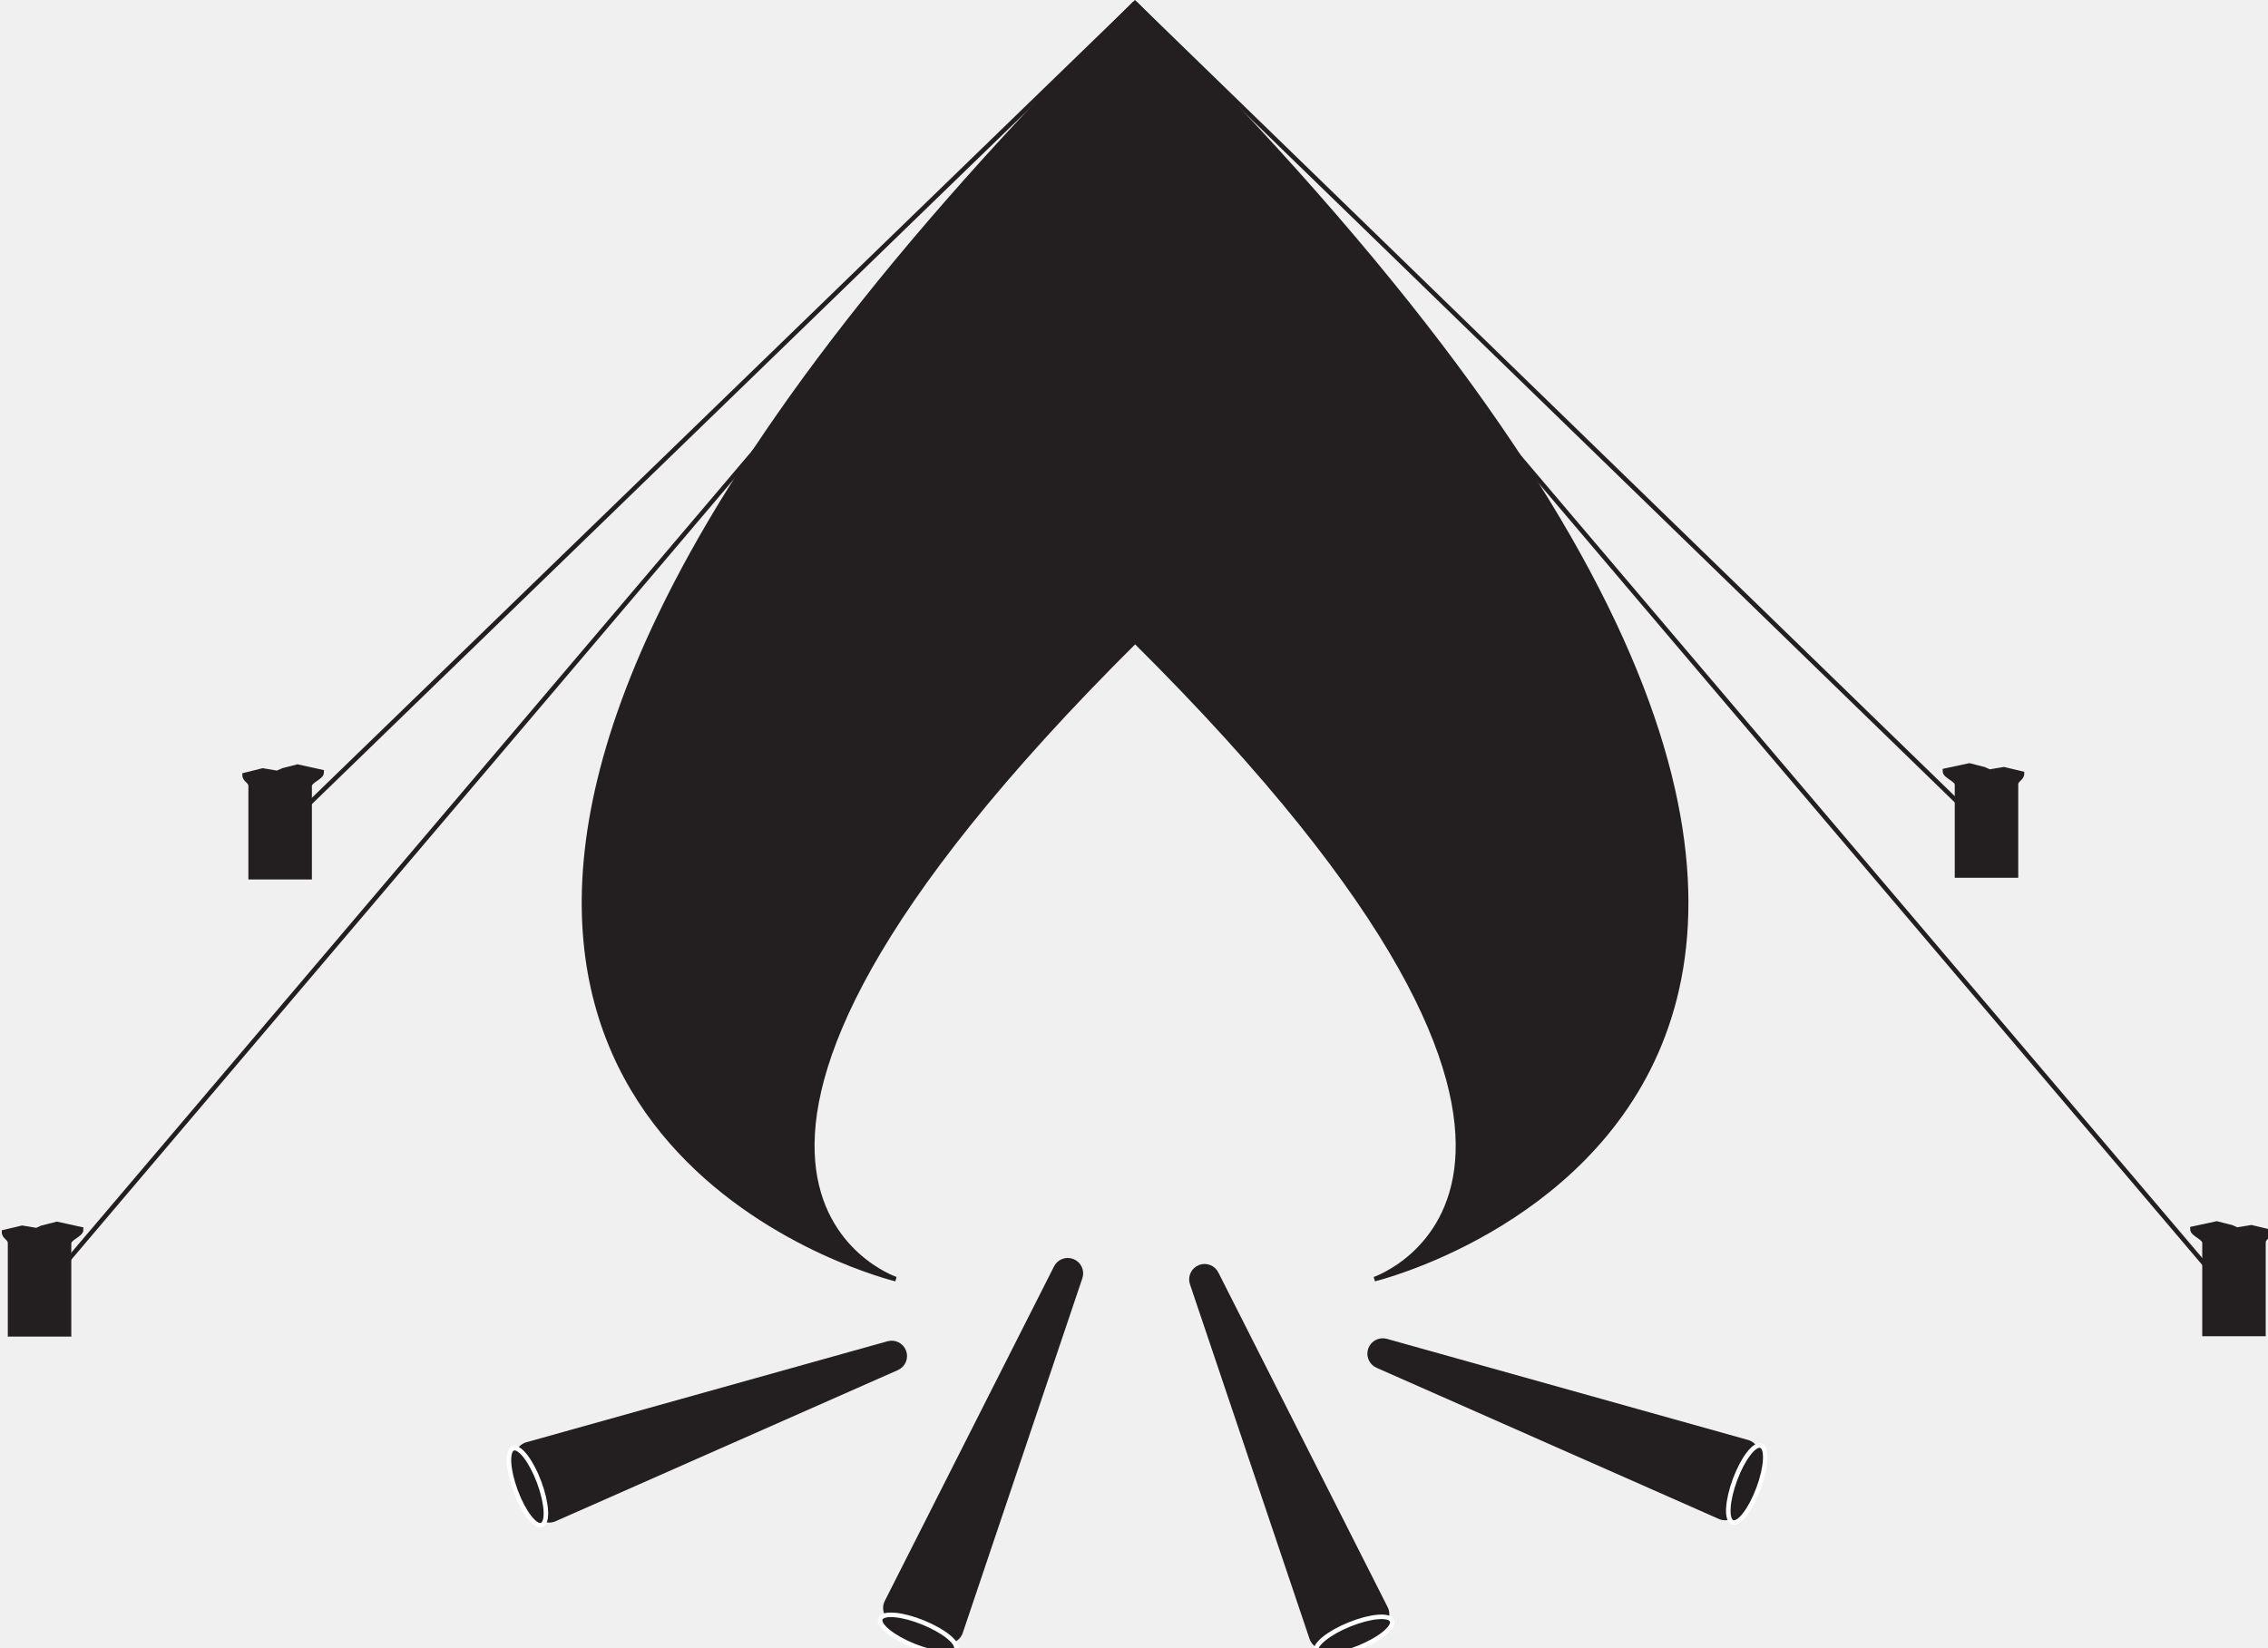
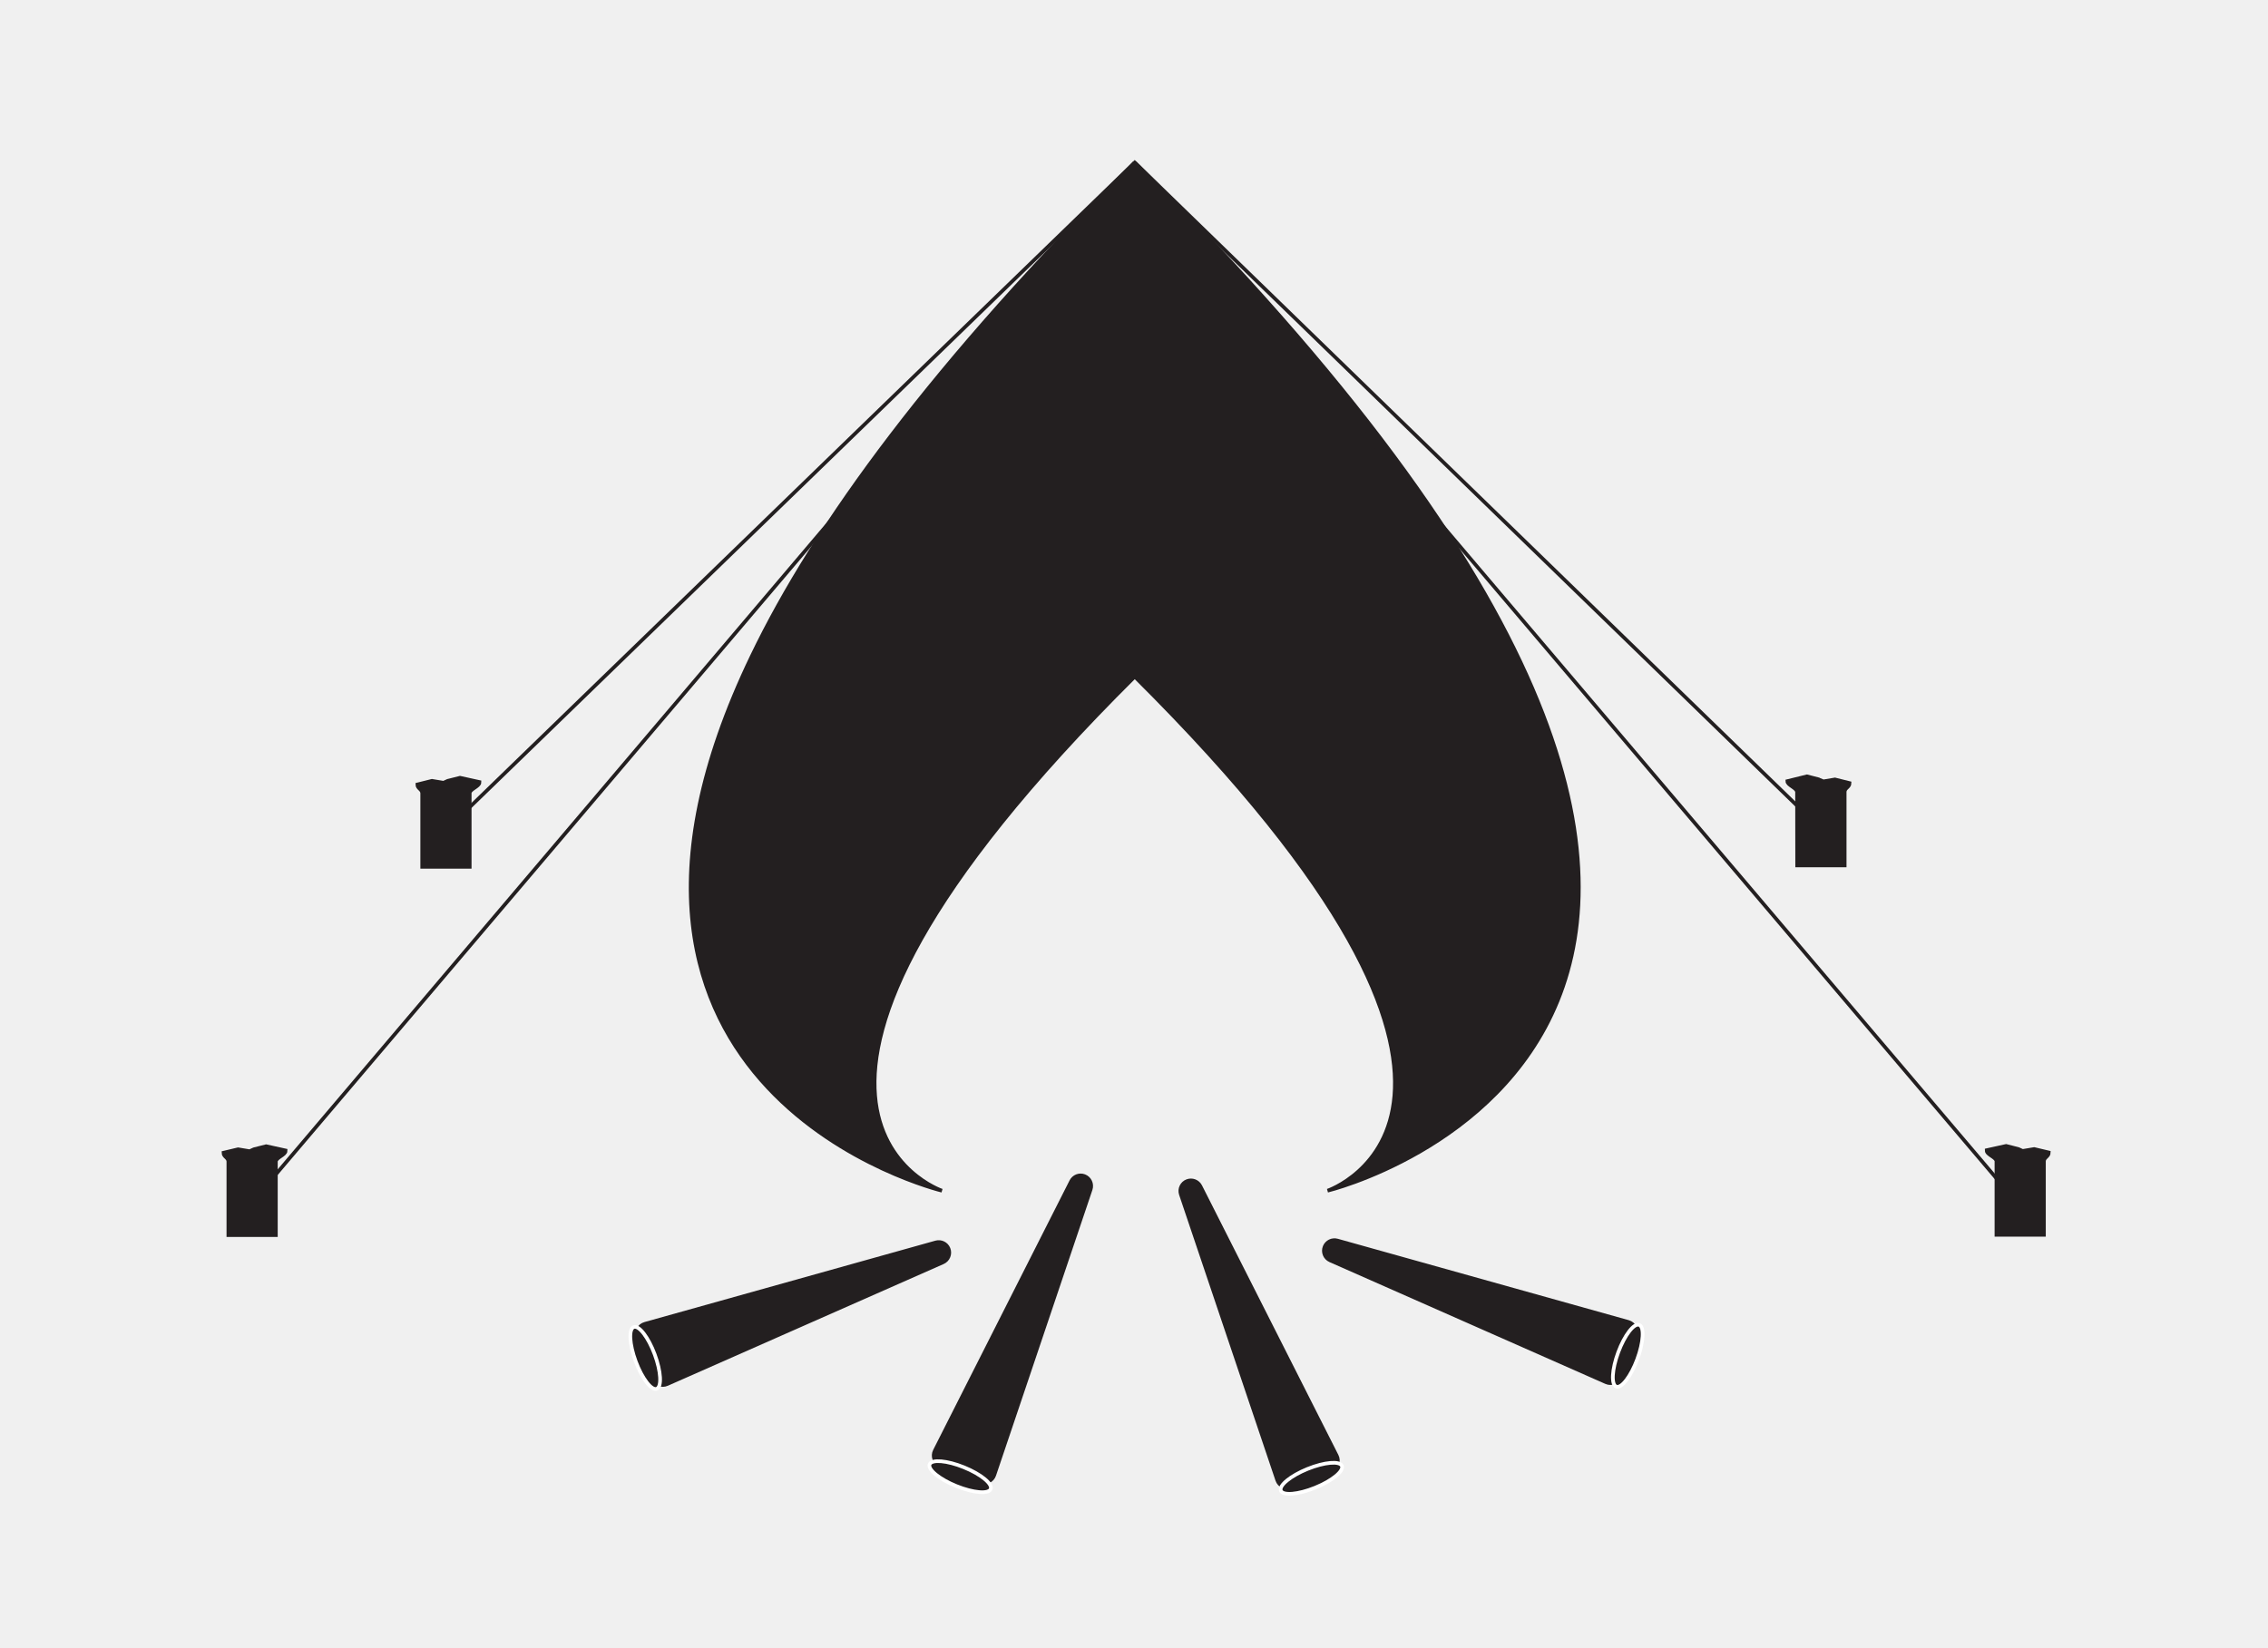
- <svg xmlns="http://www.w3.org/2000/svg" id="Layer_1" data-name="Layer 1" viewBox="0 0 500 363.23">
+ <svg xmlns="http://www.w3.org/2000/svg" id="Layer_1" data-name="Layer 1" viewBox="0 0 620.51 450.77">
  <defs>
    <style>.cls-1,.cls-2{fill:#231f20;}.cls-1,.cls-3{stroke:#231f20;}.cls-1,.cls-2,.cls-3{stroke-miterlimit:10;}.cls-2{stroke:#fff;}.cls-3{fill:none;}</style>
  </defs>
-   <path class="cls-1" d="M303,282.06s66.34-22.38-52.75-140.68c-119.09,118.3-52.75,140.68-52.75,140.68s-109.66-26.47-52-146.29C162.77,99.77,195.19,55.36,250.21.7,488.39,237.29,303,282.06,303,282.06Z" />
-   <path class="cls-1" d="M195.8,296.24l-79.62,22.27a2.89,2.89,0,0,0-1.93,3.79l4.12,11.07a2.89,2.89,0,0,0,3.87,1.64l75.51-33.35a2.88,2.88,0,0,0,1.51-3.71h0A2.89,2.89,0,0,0,195.8,296.24Z" />
-   <ellipse class="cls-2" cx="116.3" cy="327.81" rx="2.77" ry="9.01" transform="translate(-106.95 61.08) rotate(-20.39)" />
-   <path class="cls-1" d="M232.82,279.47l-37.31,73.77a2.89,2.89,0,0,0,1.49,4l10.94,4.43a2.89,2.89,0,0,0,3.83-1.75l26.37-78.21a2.89,2.89,0,0,0-1.72-3.63h0A2.89,2.89,0,0,0,232.82,279.47Z" />
-   <ellipse class="cls-2" cx="202.44" cy="360.33" rx="2.77" ry="9.01" transform="translate(-207.55 412.55) rotate(-67.93)" />
-   <path class="cls-1" d="M268.15,280.82l37.31,73.77a2.89,2.89,0,0,1-1.49,4L293,363a2.88,2.88,0,0,1-3.82-1.75l-26.37-78.21a2.89,2.89,0,0,1,1.72-3.63h0A2.89,2.89,0,0,1,268.15,280.82Z" />
-   <ellipse class="cls-2" cx="298.53" cy="360.78" rx="9.01" ry="2.77" transform="translate(-113.68 138.6) rotate(-22.07)" />
-   <path class="cls-1" d="M305.62,295.71,385.23,318a2.89,2.89,0,0,1,1.93,3.79l-4.11,11.07a2.9,2.9,0,0,1-3.88,1.64l-75.5-33.35a2.9,2.9,0,0,1-1.52-3.72h0A2.9,2.9,0,0,1,305.62,295.71Z" />
-   <ellipse class="cls-2" cx="385.12" cy="327.28" rx="9.01" ry="2.77" transform="translate(-55.86 574.2) rotate(-69.61)" />
-   <line class="cls-3" x1="250.21" y1="0.71" x2="431.44" y2="176.73" />
-   <line class="cls-3" x1="250.21" y1="0.71" x2="13.82" y2="279.23" />
-   <path class="cls-1" d="M15.22,294.23h-13V274.12c0-1.13-1.33-1.3-1.33-2.43l4-.95,3.16.53,1.17-.53,3.33-.85s5.29,1.27,5.34,1.27c0,1.13-2.67,1.83-2.67,3Z" />
-   <line class="cls-3" x1="249.96" y1="0.63" x2="486.35" y2="279.16" />
-   <path class="cls-1" d="M486,294.15h13V274c0-1.12,1.33-1.3,1.33-2.42l-4-.95-3.16.52-1.17-.52-3.33-.85c-.05,0-5.29,1.27-5.34,1.27,0,1.12,2.67,1.83,2.67,3Z" />
-   <path class="cls-1" d="M431.44,193.06h13V173c0-1.12,1.33-1.29,1.33-2.42l-4-.95-3.16.53-1.17-.53-3.33-.85c-.05,0-5.29,1.27-5.34,1.27,0,1.13,2.67,1.83,2.67,2.95Z" />
-   <line class="cls-3" x1="250.21" y1="0.71" x2="68.26" y2="177.1" />
-   <path class="cls-1" d="M68.26,193.44h-13V173.33c0-1.13-1.34-1.3-1.34-2.43l4-1,3.17.53s1.14-.53,1.17-.53l3.33-.85s5.29,1.27,5.33,1.27c0,1.13-2.66,1.83-2.66,3Z" />
+   <path class="cls-1" d="M363.21,325.84s66.34-22.38-52.75-140.68c-119.09,118.3-52.75,140.68-52.75,140.68s-109.66-26.47-52-146.29c17.31-36,49.73-80.41,104.75-135.07C548.64,281.07,363.21,325.84,363.21,325.84Z" />
+   <path class="cls-1" d="M256.05,340l-79.61,22.28a2.88,2.88,0,0,0-1.93,3.79l4.11,11.07a2.89,2.89,0,0,0,3.88,1.63L258,345.44a2.91,2.91,0,0,0,1.52-3.72h0A2.89,2.89,0,0,0,256.05,340Z" />
+   <ellipse class="cls-2" cx="176.55" cy="371.58" rx="2.77" ry="9.01" transform="translate(-118.42 84.82) rotate(-20.39)" />
+   <path class="cls-1" d="M293.08,323.24,255.76,397a2.9,2.9,0,0,0,1.49,4l10.95,4.43a2.88,2.88,0,0,0,3.82-1.75l26.38-78.21a2.9,2.9,0,0,0-1.72-3.63h0A2.89,2.89,0,0,0,293.08,323.24Z" />
+   <ellipse class="cls-2" cx="262.69" cy="404.1" rx="2.77" ry="9.01" transform="translate(-210.5 495.71) rotate(-67.93)" />
+   <path class="cls-1" d="M328.4,324.59l37.32,73.78a2.89,2.89,0,0,1-1.5,4l-10.94,4.44a2.9,2.9,0,0,1-3.83-1.76l-26.37-78.21a2.89,2.89,0,0,1,1.72-3.63h0A2.9,2.9,0,0,1,328.4,324.59Z" />
+   <ellipse class="cls-2" cx="358.79" cy="404.55" rx="9.01" ry="2.77" transform="translate(-125.72 164.45) rotate(-22.07)" />
+   <path class="cls-1" d="M365.87,339.48l79.62,22.28a2.89,2.89,0,0,1,1.93,3.79l-4.12,11.07a2.89,2.89,0,0,1-3.87,1.64l-75.51-33.35a2.89,2.89,0,0,1-1.51-3.72h0A2.9,2.9,0,0,1,365.87,339.48Z" />
+   <ellipse class="cls-2" cx="445.37" cy="371.05" rx="9.01" ry="2.77" transform="translate(-57.63 659.2) rotate(-69.61)" />
+   <line class="cls-3" x1="310.46" y1="44.48" x2="491.69" y2="220.5" />
+   <line class="cls-3" x1="310.46" y1="44.48" x2="74.07" y2="323.01" />
+   <path class="cls-1" d="M75.48,338h-13V317.89c0-1.13-1.34-1.3-1.34-2.43l4-.95,3.17.53,1.16-.53,3.34-.84s5.28,1.27,5.33,1.27c0,1.12-2.66,1.82-2.66,2.95Z" />
+   <line class="cls-3" x1="310.22" y1="44.41" x2="546.61" y2="322.93" />
+   <path class="cls-1" d="M546.21,337.92h13V317.81c0-1.12,1.33-1.29,1.33-2.42l-4-.95-3.17.53-1.16-.53-3.34-.85s-5.28,1.27-5.33,1.27c0,1.13,2.67,1.83,2.67,2.95Z" />
+   <path class="cls-1" d="M491.69,236.84h13V216.73c0-1.13,1.34-1.3,1.34-2.43l-4-1-3.17.53s-1.14-.53-1.17-.53l-3.33-.85L489,213.77c0,1.13,2.66,1.83,2.66,3Z" />
+   <line class="cls-3" x1="310.46" y1="44.48" x2="128.51" y2="220.88" />
+   <path class="cls-1" d="M128.51,237.21h-13V217.1c0-1.13-1.33-1.3-1.33-2.42l4-1,3.17.53,1.16-.53,3.34-.84s5.28,1.27,5.33,1.27c0,1.12-2.67,1.82-2.67,2.95Z" />
</svg>
